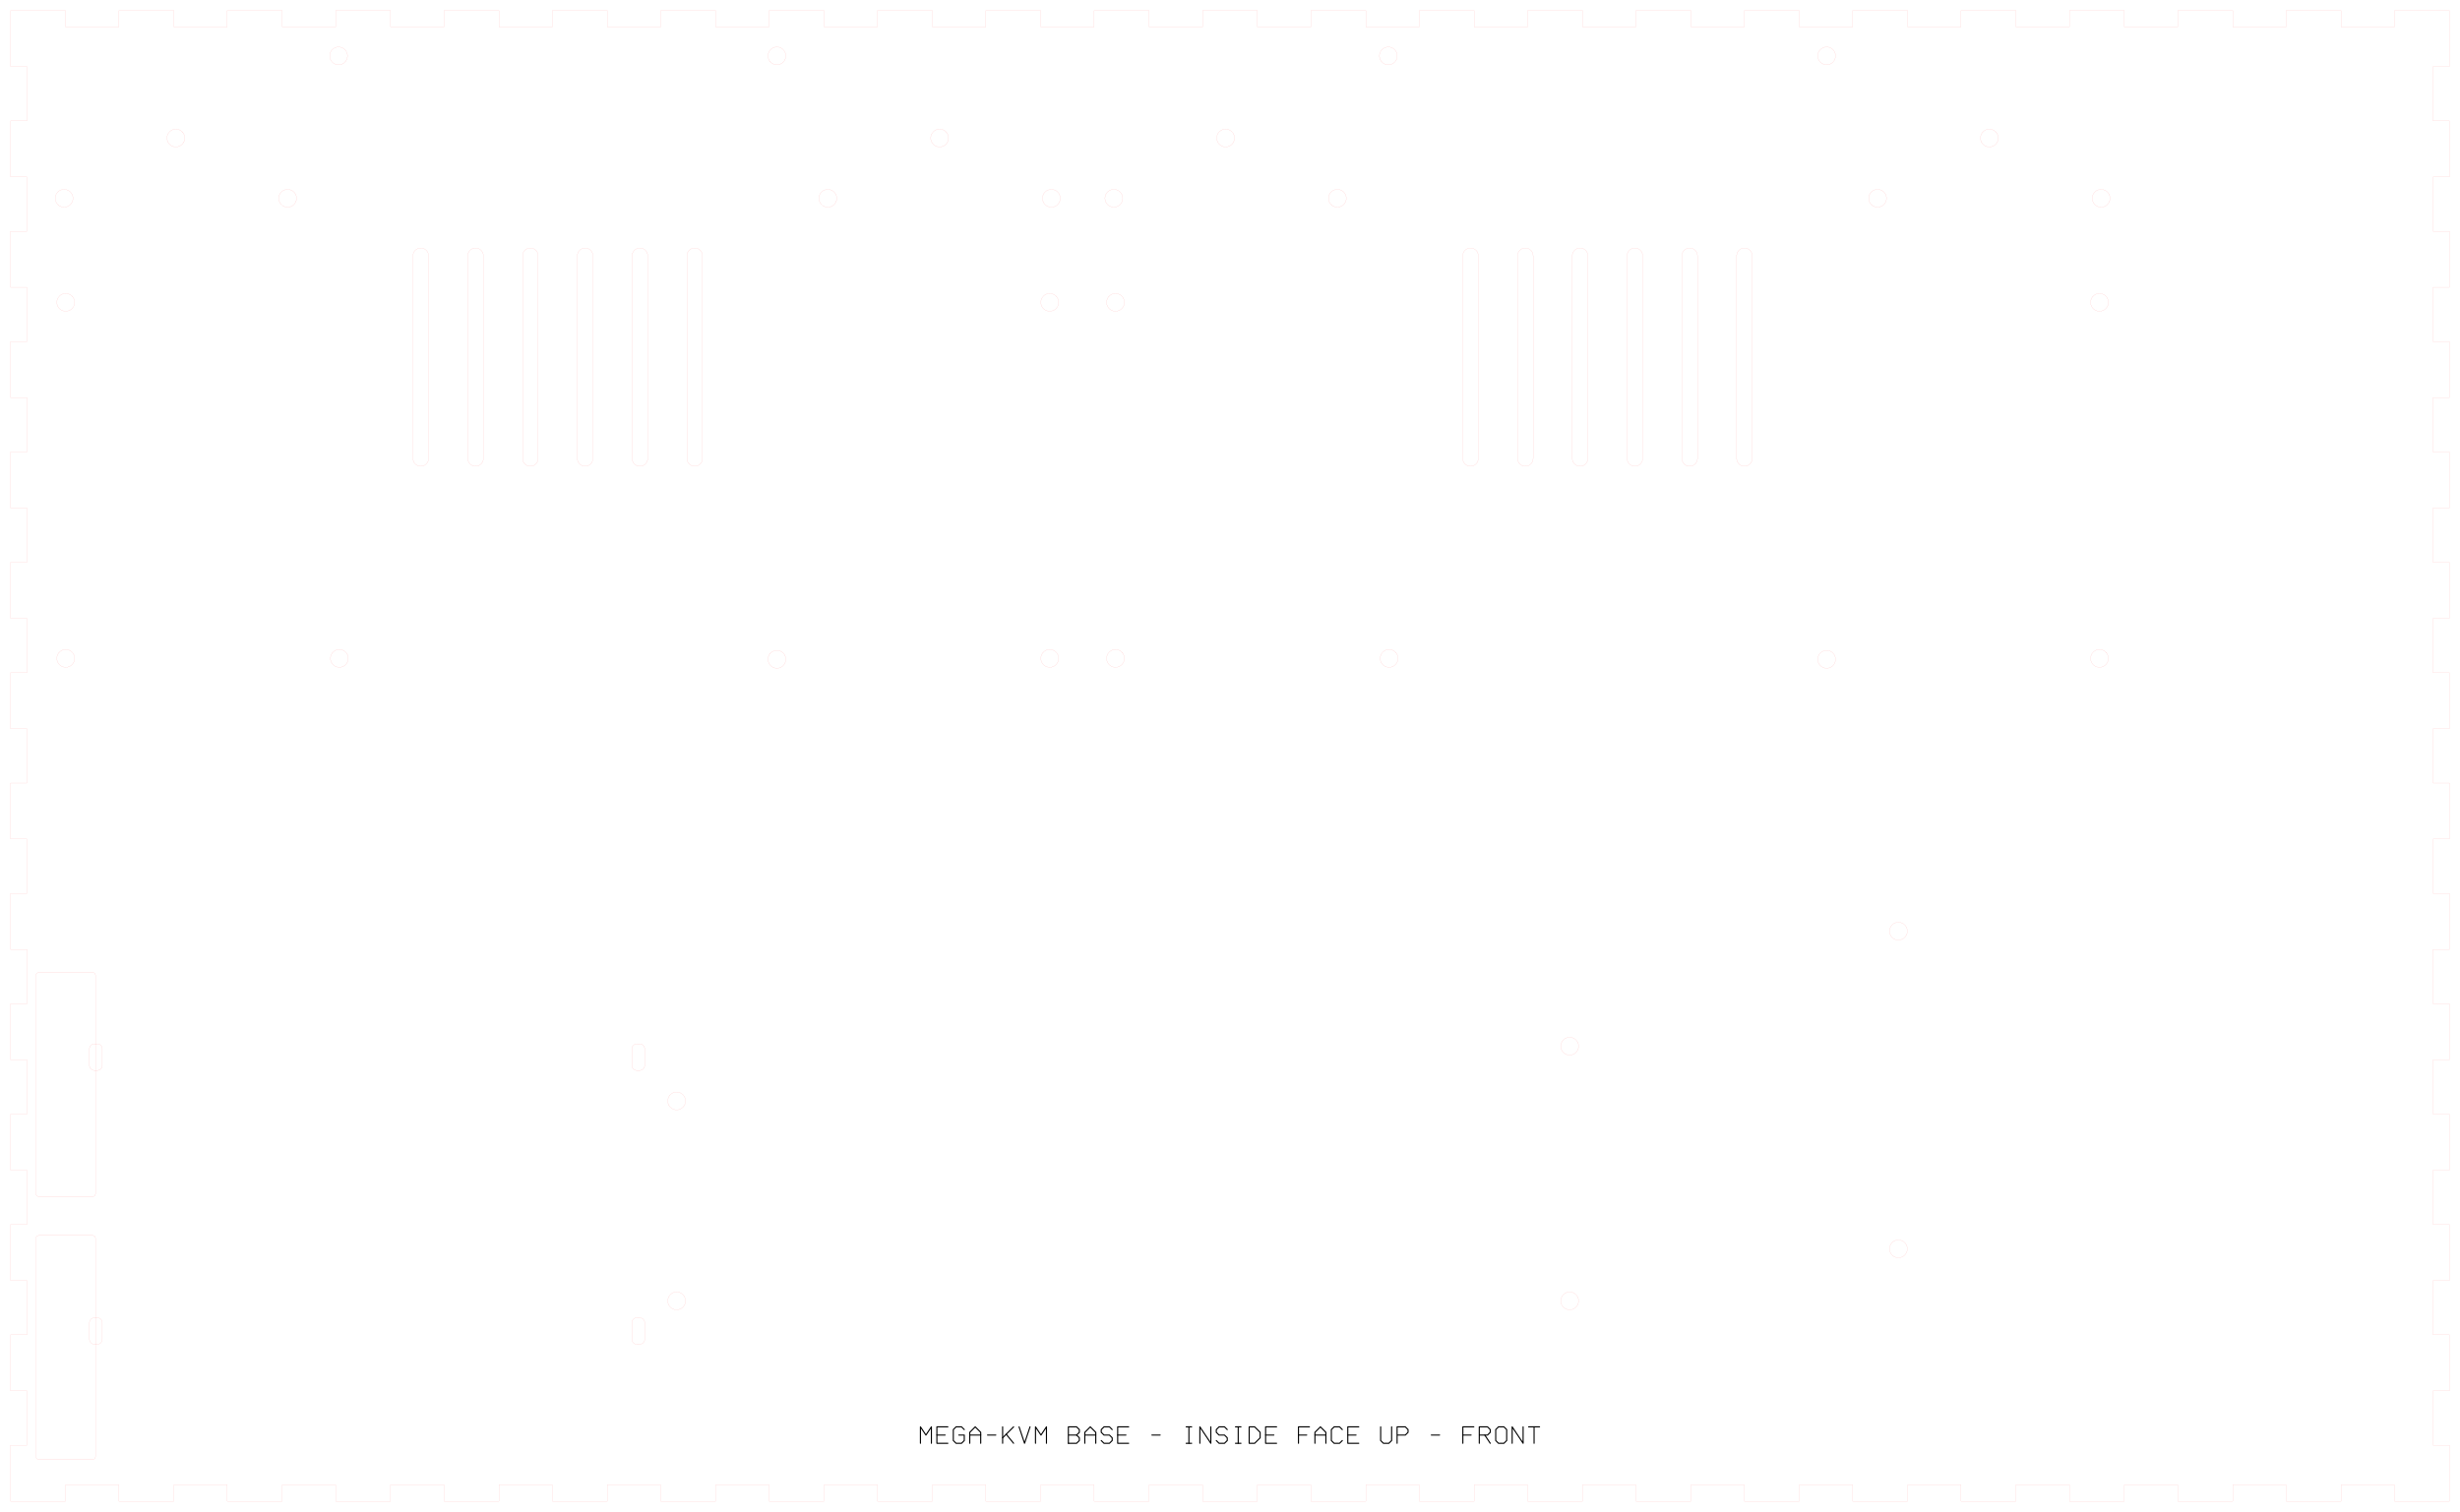
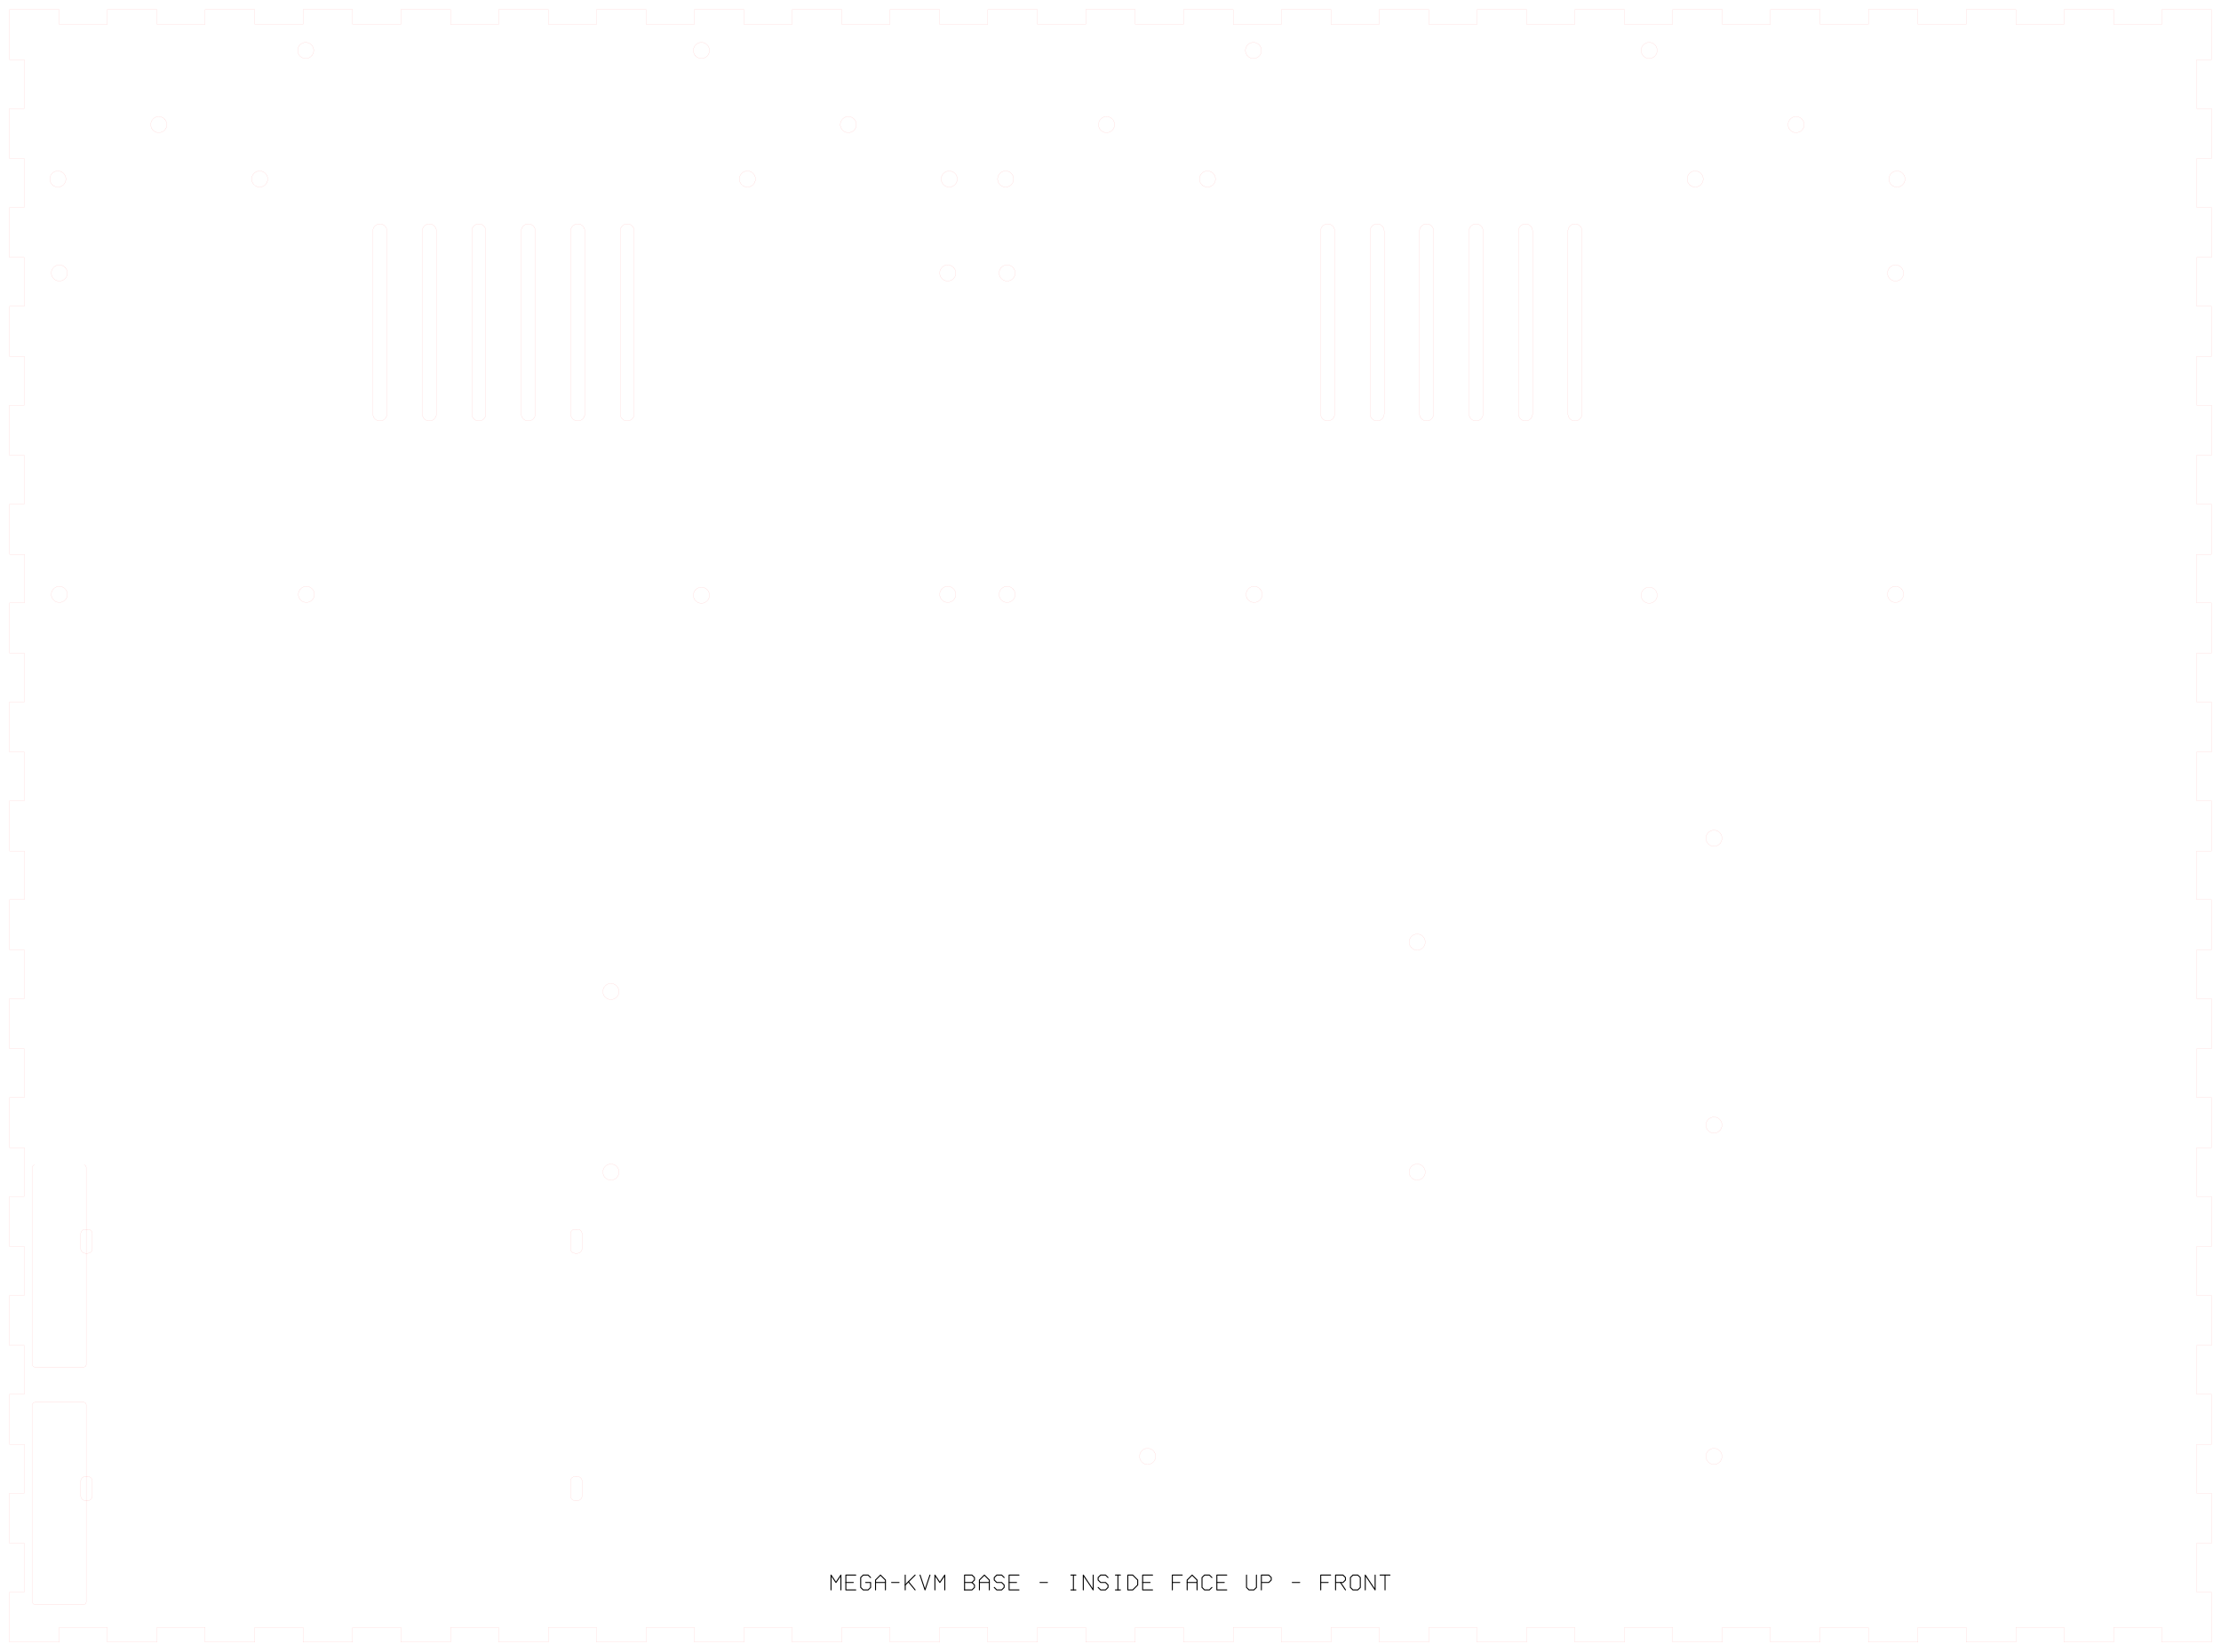
- <svg xmlns="http://www.w3.org/2000/svg" width="449.000mm" height="276.000mm" viewBox="0 0 449.000 276.000" version="1.1">
+ <svg xmlns="http://www.w3.org/2000/svg" width="449.000mm" height="334.000mm" viewBox="0 0 449.000 334.000" version="1.1">
  <g id="cut">
-     <path d="M 1.925,1.925 L 11.964,1.925 L 11.964,4.925 L 21.703,4.925 L 21.703,1.925 L 31.742,1.925 L 31.742,4.925 L 41.481,4.925 L 41.481,1.925 L 51.519,1.925 L 51.519,4.925 L 61.258,4.925 L 61.258,1.925 L 71.297,1.925 L 71.297,4.925 L 81.036,4.925 L 81.036,1.925 L 91.075,1.925 L 91.075,4.925 L 100.814,4.925 L 100.814,1.925 L 110.853,1.925 L 110.853,4.925 L 120.592,4.925 L 120.592,1.925 L 130.631,1.925 L 130.631,4.925 L 140.369,4.925 L 140.369,1.925 L 150.408,1.925 L 150.408,4.925 L 160.147,4.925 L 160.147,1.925 L 170.186,1.925 L 170.186,4.925 L 179.925,4.925 L 179.925,1.925 L 189.964,1.925 L 189.964,4.925 L 199.703,4.925 L 199.703,1.925 L 209.742,1.925 L 209.742,4.925 L 219.481,4.925 L 219.481,1.925 L 229.519,1.925 L 229.519,4.925 L 239.258,4.925 L 239.258,1.925 L 249.297,1.925 L 249.297,4.925 L 259.036,4.925 L 259.036,1.925 L 269.075,1.925 L 269.075,4.925 L 278.814,4.925 L 278.814,1.925 L 288.853,1.925 L 288.853,4.925 L 298.592,4.925 L 298.592,1.925 L 308.631,1.925 L 308.631,4.925 L 318.369,4.925 L 318.369,1.925 L 328.408,1.925 L 328.408,4.925 L 338.147,4.925 L 338.147,1.925 L 348.186,1.925 L 348.186,4.925 L 357.925,4.925 L 357.925,1.925 L 367.964,1.925 L 367.964,4.925 L 377.703,4.925 L 377.703,1.925 L 387.742,1.925 L 387.742,4.925 L 397.481,4.925 L 397.481,1.925 L 407.519,1.925 L 407.519,4.925 L 417.258,4.925 L 417.258,1.925 L 427.297,1.925 L 427.297,4.925 L 437.036,4.925 L 437.036,1.925 L 447.075,1.925 L 447.075,12.149 L 444.075,12.149 L 444.075,22.073 L 447.075,22.073 L 447.075,32.297 L 444.075,32.297 L 444.075,42.221 L 447.075,42.221 L 447.075,52.445 L 444.075,52.445 L 444.075,62.369 L 447.075,62.369 L 447.075,72.594 L 444.075,72.594 L 444.075,82.518 L 447.075,82.518 L 447.075,92.742 L 444.075,92.742 L 444.075,102.666 L 447.075,102.666 L 447.075,112.89 L 444.075,112.89 L 444.075,122.814 L 447.075,122.814 L 447.075,133.038 L 444.075,133.038 L 444.075,142.962 L 447.075,142.962 L 447.075,153.186 L 444.075,153.186 L 444.075,163.11 L 447.075,163.11 L 447.075,173.334 L 444.075,173.334 L 444.075,183.258 L 447.075,183.258 L 447.075,193.482 L 444.075,193.482 L 444.075,203.406 L 447.075,203.406 L 447.075,213.631 L 444.075,213.631 L 444.075,223.555 L 447.075,223.555 L 447.075,233.779 L 444.075,233.779 L 444.075,243.703 L 447.075,243.703 L 447.075,253.927 L 444.075,253.927 L 444.075,263.851 L 447.075,263.851 L 447.075,274.075 L 437.036,274.075 L 437.036,271.075 L 427.297,271.075 L 427.297,274.075 L 417.258,274.075 L 417.258,271.075 L 407.519,271.075 L 407.519,274.075 L 397.481,274.075 L 397.481,271.075 L 387.742,271.075 L 387.742,274.075 L 377.703,274.075 L 377.703,271.075 L 367.964,271.075 L 367.964,274.075 L 357.925,274.075 L 357.925,271.075 L 348.186,271.075 L 348.186,274.075 L 338.147,274.075 L 338.147,271.075 L 328.408,271.075 L 328.408,274.075 L 318.369,274.075 L 318.369,271.075 L 308.631,271.075 L 308.631,274.075 L 298.592,274.075 L 298.592,271.075 L 288.853,271.075 L 288.853,274.075 L 278.814,274.075 L 278.814,271.075 L 269.075,271.075 L 269.075,274.075 L 259.036,274.075 L 259.036,271.075 L 249.297,271.075 L 249.297,274.075 L 239.258,274.075 L 239.258,271.075 L 229.519,271.075 L 229.519,274.075 L 219.481,274.075 L 219.481,271.075 L 209.742,271.075 L 209.742,274.075 L 199.703,274.075 L 199.703,271.075 L 189.964,271.075 L 189.964,274.075 L 179.925,274.075 L 179.925,271.075 L 170.186,271.075 L 170.186,274.075 L 160.147,274.075 L 160.147,271.075 L 150.408,271.075 L 150.408,274.075 L 140.369,274.075 L 140.369,271.075 L 130.631,271.075 L 130.631,274.075 L 120.592,274.075 L 120.592,271.075 L 110.853,271.075 L 110.853,274.075 L 100.814,274.075 L 100.814,271.075 L 91.075,271.075 L 91.075,274.075 L 81.036,274.075 L 81.036,271.075 L 71.297,271.075 L 71.297,274.075 L 61.258,274.075 L 61.258,271.075 L 51.519,271.075 L 51.519,274.075 L 41.481,274.075 L 41.481,271.075 L 31.742,271.075 L 31.742,274.075 L 21.703,274.075 L 21.703,271.075 L 11.964,271.075 L 11.964,274.075 L 1.925,274.075 L 1.925,263.851 L 4.925,263.851 L 4.925,253.927 L 1.925,253.927 L 1.925,243.703 L 4.925,243.703 L 4.925,233.779 L 1.925,233.779 L 1.925,223.555 L 4.925,223.555 L 4.925,213.631 L 1.925,213.631 L 1.925,203.406 L 4.925,203.406 L 4.925,193.482 L 1.925,193.482 L 1.925,183.258 L 4.925,183.258 L 4.925,173.334 L 1.925,173.334 L 1.925,163.11 L 4.925,163.11 L 4.925,153.186 L 1.925,153.186 L 1.925,142.962 L 4.925,142.962 L 4.925,133.038 L 1.925,133.038 L 1.925,122.814 L 4.925,122.814 L 4.925,112.89 L 1.925,112.89 L 1.925,102.666 L 4.925,102.666 L 4.925,92.742 L 1.925,92.742 L 1.925,82.518 L 4.925,82.518 L 4.925,72.594 L 1.925,72.594 L 1.925,62.369 L 4.925,62.369 L 4.925,52.445 L 1.925,52.445 L 1.925,42.221 L 4.925,42.221 L 4.925,32.297 L 1.925,32.297 L 1.925,22.073 L 4.925,22.073 L 4.925,12.149 L 1.925,12.149 Z" style="fill:none;stroke:#ff0000;stroke-width:0.01" />
+     <path d="M 1.925,1.925 L 11.964,1.925 L 11.964,4.925 L 21.703,4.925 L 21.703,1.925 L 31.742,1.925 L 31.742,4.925 L 41.481,4.925 L 41.481,1.925 L 51.519,1.925 L 51.519,4.925 L 61.258,4.925 L 61.258,1.925 L 71.297,1.925 L 71.297,4.925 L 81.036,4.925 L 81.036,1.925 L 91.075,1.925 L 91.075,4.925 L 100.814,4.925 L 100.814,1.925 L 110.853,1.925 L 110.853,4.925 L 120.592,4.925 L 120.592,1.925 L 130.631,1.925 L 130.631,4.925 L 140.369,4.925 L 140.369,1.925 L 150.408,1.925 L 150.408,4.925 L 160.147,4.925 L 160.147,1.925 L 170.186,1.925 L 170.186,4.925 L 179.925,4.925 L 179.925,1.925 L 189.964,1.925 L 189.964,4.925 L 199.703,4.925 L 199.703,1.925 L 209.742,1.925 L 209.742,4.925 L 219.481,4.925 L 219.481,1.925 L 229.519,1.925 L 229.519,4.925 L 239.258,4.925 L 239.258,1.925 L 249.297,1.925 L 249.297,4.925 L 259.036,4.925 L 259.036,1.925 L 269.075,1.925 L 269.075,4.925 L 278.814,4.925 L 278.814,1.925 L 288.853,1.925 L 288.853,4.925 L 298.592,4.925 L 298.592,1.925 L 308.631,1.925 L 308.631,4.925 L 318.369,4.925 L 318.369,1.925 L 328.408,1.925 L 328.408,4.925 L 338.147,4.925 L 338.147,1.925 L 348.186,1.925 L 348.186,4.925 L 357.925,4.925 L 357.925,1.925 L 367.964,1.925 L 367.964,4.925 L 377.703,4.925 L 377.703,1.925 L 387.742,1.925 L 387.742,4.925 L 397.481,4.925 L 397.481,1.925 L 407.519,1.925 L 407.519,4.925 L 417.258,4.925 L 417.258,1.925 L 427.297,1.925 L 427.297,4.925 L 437.036,4.925 L 437.036,1.925 L 447.075,1.925 L 447.075,12.075 L 444.075,12.075 L 444.075,21.925 L 447.075,21.925 L 447.075,32.075 L 444.075,32.075 L 444.075,41.925 L 447.075,41.925 L 447.075,52.075 L 444.075,52.075 L 444.075,61.925 L 447.075,61.925 L 447.075,72.075 L 444.075,72.075 L 444.075,81.925 L 447.075,81.925 L 447.075,92.075 L 444.075,92.075 L 444.075,101.925 L 447.075,101.925 L 447.075,112.075 L 444.075,112.075 L 444.075,121.925 L 447.075,121.925 L 447.075,132.075 L 444.075,132.075 L 444.075,141.925 L 447.075,141.925 L 447.075,152.075 L 444.075,152.075 L 444.075,161.925 L 447.075,161.925 L 447.075,172.075 L 444.075,172.075 L 444.075,181.925 L 447.075,181.925 L 447.075,192.075 L 444.075,192.075 L 444.075,201.925 L 447.075,201.925 L 447.075,212.075 L 444.075,212.075 L 444.075,221.925 L 447.075,221.925 L 447.075,232.075 L 444.075,232.075 L 444.075,241.925 L 447.075,241.925 L 447.075,252.075 L 444.075,252.075 L 444.075,261.925 L 447.075,261.925 L 447.075,272.075 L 444.075,272.075 L 444.075,281.925 L 447.075,281.925 L 447.075,292.075 L 444.075,292.075 L 444.075,301.925 L 447.075,301.925 L 447.075,312.075 L 444.075,312.075 L 444.075,321.925 L 447.075,321.925 L 447.075,332.075 L 437.036,332.075 L 437.036,329.075 L 427.297,329.075 L 427.297,332.075 L 417.258,332.075 L 417.258,329.075 L 407.519,329.075 L 407.519,332.075 L 397.481,332.075 L 397.481,329.075 L 387.742,329.075 L 387.742,332.075 L 377.703,332.075 L 377.703,329.075 L 367.964,329.075 L 367.964,332.075 L 357.925,332.075 L 357.925,329.075 L 348.186,329.075 L 348.186,332.075 L 338.147,332.075 L 338.147,329.075 L 328.408,329.075 L 328.408,332.075 L 318.369,332.075 L 318.369,329.075 L 308.631,329.075 L 308.631,332.075 L 298.592,332.075 L 298.592,329.075 L 288.853,329.075 L 288.853,332.075 L 278.814,332.075 L 278.814,329.075 L 269.075,329.075 L 269.075,332.075 L 259.036,332.075 L 259.036,329.075 L 249.297,329.075 L 249.297,332.075 L 239.258,332.075 L 239.258,329.075 L 229.519,329.075 L 229.519,332.075 L 219.481,332.075 L 219.481,329.075 L 209.742,329.075 L 209.742,332.075 L 199.703,332.075 L 199.703,329.075 L 189.964,329.075 L 189.964,332.075 L 179.925,332.075 L 179.925,329.075 L 170.186,329.075 L 170.186,332.075 L 160.147,332.075 L 160.147,329.075 L 150.408,329.075 L 150.408,332.075 L 140.369,332.075 L 140.369,329.075 L 130.631,329.075 L 130.631,332.075 L 120.592,332.075 L 120.592,329.075 L 110.853,329.075 L 110.853,332.075 L 100.814,332.075 L 100.814,329.075 L 91.075,329.075 L 91.075,332.075 L 81.036,332.075 L 81.036,329.075 L 71.297,329.075 L 71.297,332.075 L 61.258,332.075 L 61.258,329.075 L 51.519,329.075 L 51.519,332.075 L 41.481,332.075 L 41.481,329.075 L 31.742,329.075 L 31.742,332.075 L 21.703,332.075 L 21.703,329.075 L 11.964,329.075 L 11.964,332.075 L 1.925,332.075 L 1.925,321.925 L 4.925,321.925 L 4.925,312.075 L 1.925,312.075 L 1.925,301.925 L 4.925,301.925 L 4.925,292.075 L 1.925,292.075 L 1.925,281.925 L 4.925,281.925 L 4.925,272.075 L 1.925,272.075 L 1.925,261.925 L 4.925,261.925 L 4.925,252.075 L 1.925,252.075 L 1.925,241.925 L 4.925,241.925 L 4.925,232.075 L 1.925,232.075 L 1.925,221.925 L 4.925,221.925 L 4.925,212.075 L 1.925,212.075 L 1.925,201.925 L 4.925,201.925 L 4.925,192.075 L 1.925,192.075 L 1.925,181.925 L 4.925,181.925 L 4.925,172.075 L 1.925,172.075 L 1.925,161.925 L 4.925,161.925 L 4.925,152.075 L 1.925,152.075 L 1.925,141.925 L 4.925,141.925 L 4.925,132.075 L 1.925,132.075 L 1.925,121.925 L 4.925,121.925 L 4.925,112.075 L 1.925,112.075 L 1.925,101.925 L 4.925,101.925 L 4.925,92.075 L 1.925,92.075 L 1.925,81.925 L 4.925,81.925 L 4.925,72.075 L 1.925,72.075 L 1.925,61.925 L 4.925,61.925 L 4.925,52.075 L 1.925,52.075 L 1.925,41.925 L 4.925,41.925 L 4.925,32.075 L 1.925,32.075 L 1.925,21.925 L 4.925,21.925 L 4.925,12.075 L 1.925,12.075 Z" style="fill:none;stroke:#ff0000;stroke-width:0.01" />
    <circle cx="253.54" cy="120.2" r="1.625" style="fill:none;stroke:#ff0000;stroke-width:0.01" />
    <circle cx="253.4" cy="10.2" r="1.625" style="fill:none;stroke:#ff0000;stroke-width:0.01" />
    <circle cx="333.4" cy="120.37" r="1.625" style="fill:none;stroke:#ff0000;stroke-width:0.01" />
    <circle cx="333.4" cy="10.2" r="1.625" style="fill:none;stroke:#ff0000;stroke-width:0.01" />
    <circle cx="244.1" cy="36.2" r="1.625" style="fill:none;stroke:#ff0000;stroke-width:0.01" />
    <circle cx="203.3" cy="36.2" r="1.625" style="fill:none;stroke:#ff0000;stroke-width:0.01" />
    <circle cx="223.7" cy="25.2" r="1.625" style="fill:none;stroke:#ff0000;stroke-width:0.01" />
    <circle cx="383.5" cy="36.2" r="1.625" style="fill:none;stroke:#ff0000;stroke-width:0.01" />
    <circle cx="342.7" cy="36.2" r="1.625" style="fill:none;stroke:#ff0000;stroke-width:0.01" />
    <circle cx="363.1" cy="25.2" r="1.625" style="fill:none;stroke:#ff0000;stroke-width:0.01" />
    <circle cx="383.2" cy="120.2" r="1.625" style="fill:none;stroke:#ff0000;stroke-width:0.01" />
    <circle cx="203.6" cy="120.2" r="1.625" style="fill:none;stroke:#ff0000;stroke-width:0.01" />
    <circle cx="383.2" cy="55.2" r="1.625" style="fill:none;stroke:#ff0000;stroke-width:0.01" />
    <circle cx="203.6" cy="55.2" r="1.625" style="fill:none;stroke:#ff0000;stroke-width:0.01" />
    <circle cx="61.94" cy="120.2" r="1.625" style="fill:none;stroke:#ff0000;stroke-width:0.01" />
    <circle cx="61.8" cy="10.2" r="1.625" style="fill:none;stroke:#ff0000;stroke-width:0.01" />
    <circle cx="141.8" cy="120.37" r="1.625" style="fill:none;stroke:#ff0000;stroke-width:0.01" />
    <circle cx="141.8" cy="10.2" r="1.625" style="fill:none;stroke:#ff0000;stroke-width:0.01" />
    <circle cx="52.5" cy="36.2" r="1.625" style="fill:none;stroke:#ff0000;stroke-width:0.01" />
    <circle cx="11.7" cy="36.2" r="1.625" style="fill:none;stroke:#ff0000;stroke-width:0.01" />
    <circle cx="32.1" cy="25.2" r="1.625" style="fill:none;stroke:#ff0000;stroke-width:0.01" />
    <circle cx="191.9" cy="36.2" r="1.625" style="fill:none;stroke:#ff0000;stroke-width:0.01" />
    <circle cx="151.1" cy="36.2" r="1.625" style="fill:none;stroke:#ff0000;stroke-width:0.01" />
    <circle cx="171.5" cy="25.2" r="1.625" style="fill:none;stroke:#ff0000;stroke-width:0.01" />
    <circle cx="191.6" cy="120.2" r="1.625" style="fill:none;stroke:#ff0000;stroke-width:0.01" />
    <circle cx="12" cy="120.2" r="1.625" style="fill:none;stroke:#ff0000;stroke-width:0.01" />
    <circle cx="191.6" cy="55.2" r="1.625" style="fill:none;stroke:#ff0000;stroke-width:0.01" />
    <circle cx="12" cy="55.2" r="1.625" style="fill:none;stroke:#ff0000;stroke-width:0.01" />
-     <circle cx="123.5" cy="237.5" r="1.625" style="fill:none;stroke:#ff0000;stroke-width:0.01" />
-     <circle cx="286.5" cy="237.5" r="1.625" style="fill:none;stroke:#ff0000;stroke-width:0.01" />
-     <circle cx="346.5" cy="228" r="1.625" style="fill:none;stroke:#ff0000;stroke-width:0.01" />
-     <circle cx="123.5" cy="201" r="1.625" style="fill:none;stroke:#ff0000;stroke-width:0.01" />
-     <circle cx="286.5" cy="191" r="1.625" style="fill:none;stroke:#ff0000;stroke-width:0.01" />
-     <circle cx="346.5" cy="170" r="1.625" style="fill:none;stroke:#ff0000;stroke-width:0.01" />
-     <path d="M 17.25,240.575 L 17.75,240.575 A 0.925,0.925 0 0 1 18.675,241.5 L 18.675,244.5 A 0.925,0.925 0 0 1 17.75,245.425 L 17.25,245.425 A 0.925,0.925 0 0 1 16.325,244.5 L 16.325,241.5 A 0.925,0.925 0 0 1 17.25,240.575 Z" style="fill:none;stroke:#ff0000;stroke-width:0.01" />
-     <path d="M 116.25,240.575 L 116.75,240.575 A 0.925,0.925 0 0 1 117.675,241.5 L 117.675,244.5 A 0.925,0.925 0 0 1 116.75,245.425 L 116.25,245.425 A 0.925,0.925 0 0 1 115.325,244.5 L 115.325,241.5 A 0.925,0.925 0 0 1 116.25,240.575 Z" style="fill:none;stroke:#ff0000;stroke-width:0.01" />
-     <path d="M 17.25,190.575 L 17.75,190.575 A 0.925,0.925 0 0 1 18.675,191.5 L 18.675,194.5 A 0.925,0.925 0 0 1 17.75,195.425 L 17.25,195.425 A 0.925,0.925 0 0 1 16.325,194.5 L 16.325,191.5 A 0.925,0.925 0 0 1 17.25,190.575 Z" style="fill:none;stroke:#ff0000;stroke-width:0.01" />
-     <path d="M 116.25,190.575 L 116.75,190.575 A 0.925,0.925 0 0 1 117.675,191.5 L 117.675,194.5 A 0.925,0.925 0 0 1 116.75,195.425 L 116.25,195.425 A 0.925,0.925 0 0 1 115.325,194.5 L 115.325,191.5 A 0.925,0.925 0 0 1 116.25,190.575 Z" style="fill:none;stroke:#ff0000;stroke-width:0.01" />
-     <path d="M 7,225.575 L 17,225.575 A 0.425,0.425 0 0 1 17.425,226 L 17.425,266 A 0.425,0.425 0 0 1 17,266.425 L 7,266.425 A 0.425,0.425 0 0 1 6.575,266 L 6.575,226 A 0.425,0.425 0 0 1 7,225.575 Z" style="fill:none;stroke:#ff0000;stroke-width:0.01" />
-     <path d="M 7,177.575 L 17,177.575 A 0.425,0.425 0 0 1 17.425,178 L 17.425,218 A 0.425,0.425 0 0 1 17,218.425 L 7,218.425 A 0.425,0.425 0 0 1 6.575,218 L 6.575,178 A 0.425,0.425 0 0 1 7,177.575 Z" style="fill:none;stroke:#ff0000;stroke-width:0.01" />
+     <circle cx="286.5" cy="237" r="1.625" style="fill:none;stroke:#ff0000;stroke-width:0.01" />
+     <circle cx="123.5" cy="237" r="1.625" style="fill:none;stroke:#ff0000;stroke-width:0.01" />
+     <circle cx="286.5" cy="190.5" r="1.625" style="fill:none;stroke:#ff0000;stroke-width:0.01" />
+     <circle cx="346.5" cy="294.5" r="1.625" style="fill:none;stroke:#ff0000;stroke-width:0.01" />
+     <circle cx="232" cy="294.5" r="1.625" style="fill:none;stroke:#ff0000;stroke-width:0.01" />
+     <circle cx="346.5" cy="169.5" r="1.625" style="fill:none;stroke:#ff0000;stroke-width:0.01" />
+     <circle cx="123.5" cy="200.5" r="1.625" style="fill:none;stroke:#ff0000;stroke-width:0.01" />
+     <circle cx="346.5" cy="227.5" r="1.625" style="fill:none;stroke:#ff0000;stroke-width:0.01" />
+     <path d="M 17.25,298.575 L 17.75,298.575 A 0.925,0.925 0 0 1 18.675,299.5 L 18.675,302.5 A 0.925,0.925 0 0 1 17.75,303.425 L 17.25,303.425 A 0.925,0.925 0 0 1 16.325,302.5 L 16.325,299.5 A 0.925,0.925 0 0 1 17.25,298.575 Z" style="fill:none;stroke:#ff0000;stroke-width:0.01" />
+     <path d="M 116.25,298.575 L 116.75,298.575 A 0.925,0.925 0 0 1 117.675,299.5 L 117.675,302.5 A 0.925,0.925 0 0 1 116.75,303.425 L 116.25,303.425 A 0.925,0.925 0 0 1 115.325,302.5 L 115.325,299.5 A 0.925,0.925 0 0 1 116.25,298.575 Z" style="fill:none;stroke:#ff0000;stroke-width:0.01" />
+     <path d="M 17.25,248.575 L 17.75,248.575 A 0.925,0.925 0 0 1 18.675,249.5 L 18.675,252.5 A 0.925,0.925 0 0 1 17.75,253.425 L 17.25,253.425 A 0.925,0.925 0 0 1 16.325,252.5 L 16.325,249.5 A 0.925,0.925 0 0 1 17.25,248.575 Z" style="fill:none;stroke:#ff0000;stroke-width:0.01" />
+     <path d="M 116.25,248.575 L 116.75,248.575 A 0.925,0.925 0 0 1 117.675,249.5 L 117.675,252.5 A 0.925,0.925 0 0 1 116.75,253.425 L 116.25,253.425 A 0.925,0.925 0 0 1 115.325,252.5 L 115.325,249.5 A 0.925,0.925 0 0 1 116.25,248.575 Z" style="fill:none;stroke:#ff0000;stroke-width:0.01" />
+     <path d="M 7,283.575 L 17,283.575 A 0.425,0.425 0 0 1 17.425,284 L 17.425,324 A 0.425,0.425 0 0 1 17,324.425 L 7,324.425 A 0.425,0.425 0 0 1 6.575,324 L 6.575,284 A 0.425,0.425 0 0 1 7,283.575 Z" style="fill:none;stroke:#ff0000;stroke-width:0.01" />
+     <path d="M 7,235.575 L 17,235.575 A 0.425,0.425 0 0 1 17.425,236 L 17.425,276 A 0.425,0.425 0 0 1 17,276.425 L 7,276.425 A 0.425,0.425 0 0 1 6.575,276 L 6.575,236 A 0.425,0.425 0 0 1 7,235.575 Z" style="fill:none;stroke:#ff0000;stroke-width:0.01" />
    <path d="M 268.4,45.275 L 268.4,45.275 A 1.425,1.425 0 0 1 269.825,46.7 L 269.825,83.7 A 1.425,1.425 0 0 1 268.4,85.125 L 268.4,85.125 A 1.425,1.425 0 0 1 266.975,83.7 L 266.975,46.7 A 1.425,1.425 0 0 1 268.4,45.275 Z" style="fill:none;stroke:#ff0000;stroke-width:0.01" />
    <path d="M 278.4,45.275 L 278.4,45.275 A 1.425,1.425 0 0 1 279.825,46.7 L 279.825,83.7 A 1.425,1.425 0 0 1 278.4,85.125 L 278.4,85.125 A 1.425,1.425 0 0 1 276.975,83.7 L 276.975,46.7 A 1.425,1.425 0 0 1 278.4,45.275 Z" style="fill:none;stroke:#ff0000;stroke-width:0.01" />
    <path d="M 288.4,45.275 L 288.4,45.275 A 1.425,1.425 0 0 1 289.825,46.7 L 289.825,83.7 A 1.425,1.425 0 0 1 288.4,85.125 L 288.4,85.125 A 1.425,1.425 0 0 1 286.975,83.7 L 286.975,46.7 A 1.425,1.425 0 0 1 288.4,45.275 Z" style="fill:none;stroke:#ff0000;stroke-width:0.01" />
    <path d="M 298.4,45.275 L 298.4,45.275 A 1.425,1.425 0 0 1 299.825,46.7 L 299.825,83.7 A 1.425,1.425 0 0 1 298.4,85.125 L 298.4,85.125 A 1.425,1.425 0 0 1 296.975,83.7 L 296.975,46.7 A 1.425,1.425 0 0 1 298.4,45.275 Z" style="fill:none;stroke:#ff0000;stroke-width:0.01" />
    <path d="M 308.4,45.275 L 308.4,45.275 A 1.425,1.425 0 0 1 309.825,46.7 L 309.825,83.7 A 1.425,1.425 0 0 1 308.4,85.125 L 308.4,85.125 A 1.425,1.425 0 0 1 306.975,83.7 L 306.975,46.7 A 1.425,1.425 0 0 1 308.4,45.275 Z" style="fill:none;stroke:#ff0000;stroke-width:0.01" />
    <path d="M 318.4,45.275 L 318.4,45.275 A 1.425,1.425 0 0 1 319.825,46.7 L 319.825,83.7 A 1.425,1.425 0 0 1 318.4,85.125 L 318.4,85.125 A 1.425,1.425 0 0 1 316.975,83.7 L 316.975,46.7 A 1.425,1.425 0 0 1 318.4,45.275 Z" style="fill:none;stroke:#ff0000;stroke-width:0.01" />
    <path d="M 76.8,45.275 L 76.8,45.275 A 1.425,1.425 0 0 1 78.225,46.7 L 78.225,83.7 A 1.425,1.425 0 0 1 76.8,85.125 L 76.8,85.125 A 1.425,1.425 0 0 1 75.375,83.7 L 75.375,46.7 A 1.425,1.425 0 0 1 76.8,45.275 Z" style="fill:none;stroke:#ff0000;stroke-width:0.01" />
    <path d="M 86.8,45.275 L 86.8,45.275 A 1.425,1.425 0 0 1 88.225,46.7 L 88.225,83.7 A 1.425,1.425 0 0 1 86.8,85.125 L 86.8,85.125 A 1.425,1.425 0 0 1 85.375,83.7 L 85.375,46.7 A 1.425,1.425 0 0 1 86.8,45.275 Z" style="fill:none;stroke:#ff0000;stroke-width:0.01" />
    <path d="M 96.8,45.275 L 96.8,45.275 A 1.425,1.425 0 0 1 98.225,46.7 L 98.225,83.7 A 1.425,1.425 0 0 1 96.8,85.125 L 96.8,85.125 A 1.425,1.425 0 0 1 95.375,83.7 L 95.375,46.7 A 1.425,1.425 0 0 1 96.8,45.275 Z" style="fill:none;stroke:#ff0000;stroke-width:0.01" />
    <path d="M 106.8,45.275 L 106.8,45.275 A 1.425,1.425 0 0 1 108.225,46.7 L 108.225,83.7 A 1.425,1.425 0 0 1 106.8,85.125 L 106.8,85.125 A 1.425,1.425 0 0 1 105.375,83.7 L 105.375,46.7 A 1.425,1.425 0 0 1 106.8,45.275 Z" style="fill:none;stroke:#ff0000;stroke-width:0.01" />
    <path d="M 116.8,45.275 L 116.8,45.275 A 1.425,1.425 0 0 1 118.225,46.7 L 118.225,83.7 A 1.425,1.425 0 0 1 116.8,85.125 L 116.8,85.125 A 1.425,1.425 0 0 1 115.375,83.7 L 115.375,46.7 A 1.425,1.425 0 0 1 116.8,45.275 Z" style="fill:none;stroke:#ff0000;stroke-width:0.01" />
    <path d="M 126.8,45.275 L 126.8,45.275 A 1.425,1.425 0 0 1 128.225,46.7 L 128.225,83.7 A 1.425,1.425 0 0 1 126.8,85.125 L 126.8,85.125 A 1.425,1.425 0 0 1 125.375,83.7 L 125.375,46.7 A 1.425,1.425 0 0 1 126.8,45.275 Z" style="fill:none;stroke:#ff0000;stroke-width:0.01" />
  </g>
  <g id="engrave">
-     <path d="M 168,263.5 L 168,260.5 L 169,262 L 170,260.5 L 170,263.5" style="fill:none;stroke:#000000;stroke-width:0.2;stroke-linecap:round;stroke-linejoin:round" />
-     <path d="M 173,260.5 L 171,260.5 L 171,263.5 L 173,263.5" style="fill:none;stroke:#000000;stroke-width:0.2;stroke-linecap:round;stroke-linejoin:round" />
-     <path d="M 171,262 L 172.5,262" style="fill:none;stroke:#000000;stroke-width:0.2;stroke-linecap:round;stroke-linejoin:round" />
-     <path d="M 176,261 L 175.5,260.5 L 174.5,260.5 L 174,261 L 174,263 L 174.5,263.5 L 175.5,263.5 L 176,263 L 176,262 L 175,262" style="fill:none;stroke:#000000;stroke-width:0.2;stroke-linecap:round;stroke-linejoin:round" />
-     <path d="M 177,263.5 L 177,261.5 L 178,260.5 L 179,261.5 L 179,263.5" style="fill:none;stroke:#000000;stroke-width:0.2;stroke-linecap:round;stroke-linejoin:round" />
-     <path d="M 177,262 L 179,262" style="fill:none;stroke:#000000;stroke-width:0.2;stroke-linecap:round;stroke-linejoin:round" />
-     <path d="M 180.25,262 L 181.75,262" style="fill:none;stroke:#000000;stroke-width:0.2;stroke-linecap:round;stroke-linejoin:round" />
-     <path d="M 183,263.5 L 183,260.5" style="fill:none;stroke:#000000;stroke-width:0.2;stroke-linecap:round;stroke-linejoin:round" />
-     <path d="M 185,260.5 L 183,262.5" style="fill:none;stroke:#000000;stroke-width:0.2;stroke-linecap:round;stroke-linejoin:round" />
-     <path d="M 183.65,261.85 L 185,263.5" style="fill:none;stroke:#000000;stroke-width:0.2;stroke-linecap:round;stroke-linejoin:round" />
-     <path d="M 186,260.5 L 187,263.5 L 188,260.5" style="fill:none;stroke:#000000;stroke-width:0.2;stroke-linecap:round;stroke-linejoin:round" />
-     <path d="M 189,263.5 L 189,260.5 L 190,262 L 191,260.5 L 191,263.5" style="fill:none;stroke:#000000;stroke-width:0.2;stroke-linecap:round;stroke-linejoin:round" />
-     <path d="M 195,263.5 L 195,260.5 L 196.5,260.5 L 197,261 L 197,261.5 L 196.5,262 L 195,262" style="fill:none;stroke:#000000;stroke-width:0.2;stroke-linecap:round;stroke-linejoin:round" />
-     <path d="M 196.5,262 L 197,262.5 L 197,263 L 196.5,263.5 L 195,263.5" style="fill:none;stroke:#000000;stroke-width:0.2;stroke-linecap:round;stroke-linejoin:round" />
-     <path d="M 198,263.5 L 198,261.5 L 199,260.5 L 200,261.5 L 200,263.5" style="fill:none;stroke:#000000;stroke-width:0.2;stroke-linecap:round;stroke-linejoin:round" />
-     <path d="M 198,262 L 200,262" style="fill:none;stroke:#000000;stroke-width:0.2;stroke-linecap:round;stroke-linejoin:round" />
-     <path d="M 203,261 L 202.5,260.5 L 201.5,260.5 L 201,261 L 201,261.5 L 201.5,262 L 202.5,262 L 203,262.5 L 203,263 L 202.5,263.5 L 201.5,263.5 L 201,263" style="fill:none;stroke:#000000;stroke-width:0.2;stroke-linecap:round;stroke-linejoin:round" />
-     <path d="M 206,260.5 L 204,260.5 L 204,263.5 L 206,263.5" style="fill:none;stroke:#000000;stroke-width:0.2;stroke-linecap:round;stroke-linejoin:round" />
-     <path d="M 204,262 L 205.5,262" style="fill:none;stroke:#000000;stroke-width:0.2;stroke-linecap:round;stroke-linejoin:round" />
-     <path d="M 210.25,262 L 211.75,262" style="fill:none;stroke:#000000;stroke-width:0.2;stroke-linecap:round;stroke-linejoin:round" />
-     <path d="M 216.5,260.5 L 217.5,260.5" style="fill:none;stroke:#000000;stroke-width:0.2;stroke-linecap:round;stroke-linejoin:round" />
-     <path d="M 217,260.5 L 217,263.5" style="fill:none;stroke:#000000;stroke-width:0.2;stroke-linecap:round;stroke-linejoin:round" />
-     <path d="M 216.5,263.5 L 217.5,263.5" style="fill:none;stroke:#000000;stroke-width:0.2;stroke-linecap:round;stroke-linejoin:round" />
-     <path d="M 219,263.5 L 219,260.5 L 221,263.5 L 221,260.5" style="fill:none;stroke:#000000;stroke-width:0.2;stroke-linecap:round;stroke-linejoin:round" />
-     <path d="M 224,261 L 223.5,260.5 L 222.5,260.5 L 222,261 L 222,261.5 L 222.5,262 L 223.5,262 L 224,262.5 L 224,263 L 223.5,263.5 L 222.5,263.5 L 222,263" style="fill:none;stroke:#000000;stroke-width:0.2;stroke-linecap:round;stroke-linejoin:round" />
-     <path d="M 225.5,260.5 L 226.5,260.5" style="fill:none;stroke:#000000;stroke-width:0.2;stroke-linecap:round;stroke-linejoin:round" />
-     <path d="M 226,260.5 L 226,263.5" style="fill:none;stroke:#000000;stroke-width:0.2;stroke-linecap:round;stroke-linejoin:round" />
-     <path d="M 225.5,263.5 L 226.5,263.5" style="fill:none;stroke:#000000;stroke-width:0.2;stroke-linecap:round;stroke-linejoin:round" />
-     <path d="M 228,263.5 L 228,260.5 L 229,260.5 L 230,261.5 L 230,262.5 L 229,263.5 L 228,263.5" style="fill:none;stroke:#000000;stroke-width:0.2;stroke-linecap:round;stroke-linejoin:round" />
-     <path d="M 233,260.5 L 231,260.5 L 231,263.5 L 233,263.5" style="fill:none;stroke:#000000;stroke-width:0.2;stroke-linecap:round;stroke-linejoin:round" />
-     <path d="M 231,262 L 232.5,262" style="fill:none;stroke:#000000;stroke-width:0.2;stroke-linecap:round;stroke-linejoin:round" />
-     <path d="M 239,260.5 L 237,260.5 L 237,263.5" style="fill:none;stroke:#000000;stroke-width:0.2;stroke-linecap:round;stroke-linejoin:round" />
-     <path d="M 237,262 L 238.5,262" style="fill:none;stroke:#000000;stroke-width:0.2;stroke-linecap:round;stroke-linejoin:round" />
-     <path d="M 240,263.5 L 240,261.5 L 241,260.5 L 242,261.5 L 242,263.5" style="fill:none;stroke:#000000;stroke-width:0.2;stroke-linecap:round;stroke-linejoin:round" />
-     <path d="M 240,262 L 242,262" style="fill:none;stroke:#000000;stroke-width:0.2;stroke-linecap:round;stroke-linejoin:round" />
-     <path d="M 245,261 L 244.5,260.5 L 243.5,260.5 L 243,261 L 243,263 L 243.5,263.5 L 244.5,263.5 L 245,263" style="fill:none;stroke:#000000;stroke-width:0.2;stroke-linecap:round;stroke-linejoin:round" />
-     <path d="M 248,260.5 L 246,260.5 L 246,263.5 L 248,263.5" style="fill:none;stroke:#000000;stroke-width:0.2;stroke-linecap:round;stroke-linejoin:round" />
-     <path d="M 246,262 L 247.5,262" style="fill:none;stroke:#000000;stroke-width:0.2;stroke-linecap:round;stroke-linejoin:round" />
-     <path d="M 252,260.5 L 252,263 L 252.5,263.5 L 253.5,263.5 L 254,263 L 254,260.5" style="fill:none;stroke:#000000;stroke-width:0.2;stroke-linecap:round;stroke-linejoin:round" />
-     <path d="M 255,263.5 L 255,260.5 L 256.5,260.5 L 257,261 L 257,261.5 L 256.5,262 L 255,262" style="fill:none;stroke:#000000;stroke-width:0.2;stroke-linecap:round;stroke-linejoin:round" />
-     <path d="M 261.25,262 L 262.75,262" style="fill:none;stroke:#000000;stroke-width:0.2;stroke-linecap:round;stroke-linejoin:round" />
-     <path d="M 269,260.5 L 267,260.5 L 267,263.5" style="fill:none;stroke:#000000;stroke-width:0.2;stroke-linecap:round;stroke-linejoin:round" />
-     <path d="M 267,262 L 268.5,262" style="fill:none;stroke:#000000;stroke-width:0.2;stroke-linecap:round;stroke-linejoin:round" />
-     <path d="M 270,263.5 L 270,260.5 L 271.5,260.5 L 272,261 L 272,261.5 L 271.5,262 L 270,262" style="fill:none;stroke:#000000;stroke-width:0.2;stroke-linecap:round;stroke-linejoin:round" />
-     <path d="M 271,262 L 272,263.5" style="fill:none;stroke:#000000;stroke-width:0.2;stroke-linecap:round;stroke-linejoin:round" />
-     <path d="M 273.5,263.5 L 273,263 L 273,261 L 273.5,260.5 L 274.5,260.5 L 275,261 L 275,263 L 274.5,263.5 L 273.5,263.5" style="fill:none;stroke:#000000;stroke-width:0.2;stroke-linecap:round;stroke-linejoin:round" />
-     <path d="M 276,263.5 L 276,260.5 L 278,263.5 L 278,260.5" style="fill:none;stroke:#000000;stroke-width:0.2;stroke-linecap:round;stroke-linejoin:round" />
-     <path d="M 279,260.5 L 281,260.5" style="fill:none;stroke:#000000;stroke-width:0.2;stroke-linecap:round;stroke-linejoin:round" />
-     <path d="M 280,260.5 L 280,263.5" style="fill:none;stroke:#000000;stroke-width:0.2;stroke-linecap:round;stroke-linejoin:round" />
+     <path d="M 168,321.5 L 168,318.5 L 169,320 L 170,318.5 L 170,321.5" style="fill:none;stroke:#000000;stroke-width:0.2;stroke-linecap:round;stroke-linejoin:round" />
+     <path d="M 173,318.5 L 171,318.5 L 171,321.5 L 173,321.5" style="fill:none;stroke:#000000;stroke-width:0.2;stroke-linecap:round;stroke-linejoin:round" />
+     <path d="M 171,320 L 172.5,320" style="fill:none;stroke:#000000;stroke-width:0.2;stroke-linecap:round;stroke-linejoin:round" />
+     <path d="M 176,319 L 175.5,318.5 L 174.5,318.5 L 174,319 L 174,321 L 174.5,321.5 L 175.5,321.5 L 176,321 L 176,320 L 175,320" style="fill:none;stroke:#000000;stroke-width:0.2;stroke-linecap:round;stroke-linejoin:round" />
+     <path d="M 177,321.5 L 177,319.5 L 178,318.5 L 179,319.5 L 179,321.5" style="fill:none;stroke:#000000;stroke-width:0.2;stroke-linecap:round;stroke-linejoin:round" />
+     <path d="M 177,320 L 179,320" style="fill:none;stroke:#000000;stroke-width:0.2;stroke-linecap:round;stroke-linejoin:round" />
+     <path d="M 180.25,320 L 181.75,320" style="fill:none;stroke:#000000;stroke-width:0.2;stroke-linecap:round;stroke-linejoin:round" />
+     <path d="M 183,321.5 L 183,318.5" style="fill:none;stroke:#000000;stroke-width:0.2;stroke-linecap:round;stroke-linejoin:round" />
+     <path d="M 185,318.5 L 183,320.5" style="fill:none;stroke:#000000;stroke-width:0.2;stroke-linecap:round;stroke-linejoin:round" />
+     <path d="M 183.65,319.85 L 185,321.5" style="fill:none;stroke:#000000;stroke-width:0.2;stroke-linecap:round;stroke-linejoin:round" />
+     <path d="M 186,318.5 L 187,321.5 L 188,318.5" style="fill:none;stroke:#000000;stroke-width:0.2;stroke-linecap:round;stroke-linejoin:round" />
+     <path d="M 189,321.5 L 189,318.5 L 190,320 L 191,318.5 L 191,321.5" style="fill:none;stroke:#000000;stroke-width:0.2;stroke-linecap:round;stroke-linejoin:round" />
+     <path d="M 195,321.5 L 195,318.5 L 196.5,318.5 L 197,319 L 197,319.5 L 196.5,320 L 195,320" style="fill:none;stroke:#000000;stroke-width:0.2;stroke-linecap:round;stroke-linejoin:round" />
+     <path d="M 196.5,320 L 197,320.5 L 197,321 L 196.5,321.5 L 195,321.5" style="fill:none;stroke:#000000;stroke-width:0.2;stroke-linecap:round;stroke-linejoin:round" />
+     <path d="M 198,321.5 L 198,319.5 L 199,318.5 L 200,319.5 L 200,321.5" style="fill:none;stroke:#000000;stroke-width:0.2;stroke-linecap:round;stroke-linejoin:round" />
+     <path d="M 198,320 L 200,320" style="fill:none;stroke:#000000;stroke-width:0.2;stroke-linecap:round;stroke-linejoin:round" />
+     <path d="M 203,319 L 202.5,318.5 L 201.5,318.5 L 201,319 L 201,319.5 L 201.5,320 L 202.5,320 L 203,320.5 L 203,321 L 202.5,321.5 L 201.5,321.5 L 201,321" style="fill:none;stroke:#000000;stroke-width:0.2;stroke-linecap:round;stroke-linejoin:round" />
+     <path d="M 206,318.5 L 204,318.5 L 204,321.5 L 206,321.5" style="fill:none;stroke:#000000;stroke-width:0.2;stroke-linecap:round;stroke-linejoin:round" />
+     <path d="M 204,320 L 205.5,320" style="fill:none;stroke:#000000;stroke-width:0.2;stroke-linecap:round;stroke-linejoin:round" />
+     <path d="M 210.25,320 L 211.75,320" style="fill:none;stroke:#000000;stroke-width:0.2;stroke-linecap:round;stroke-linejoin:round" />
+     <path d="M 216.5,318.5 L 217.5,318.5" style="fill:none;stroke:#000000;stroke-width:0.2;stroke-linecap:round;stroke-linejoin:round" />
+     <path d="M 217,318.5 L 217,321.5" style="fill:none;stroke:#000000;stroke-width:0.2;stroke-linecap:round;stroke-linejoin:round" />
+     <path d="M 216.5,321.5 L 217.5,321.5" style="fill:none;stroke:#000000;stroke-width:0.2;stroke-linecap:round;stroke-linejoin:round" />
+     <path d="M 219,321.5 L 219,318.5 L 221,321.5 L 221,318.5" style="fill:none;stroke:#000000;stroke-width:0.2;stroke-linecap:round;stroke-linejoin:round" />
+     <path d="M 224,319 L 223.5,318.5 L 222.5,318.5 L 222,319 L 222,319.5 L 222.5,320 L 223.5,320 L 224,320.5 L 224,321 L 223.5,321.5 L 222.5,321.5 L 222,321" style="fill:none;stroke:#000000;stroke-width:0.2;stroke-linecap:round;stroke-linejoin:round" />
+     <path d="M 225.5,318.5 L 226.5,318.5" style="fill:none;stroke:#000000;stroke-width:0.2;stroke-linecap:round;stroke-linejoin:round" />
+     <path d="M 226,318.5 L 226,321.5" style="fill:none;stroke:#000000;stroke-width:0.2;stroke-linecap:round;stroke-linejoin:round" />
+     <path d="M 225.5,321.5 L 226.5,321.5" style="fill:none;stroke:#000000;stroke-width:0.2;stroke-linecap:round;stroke-linejoin:round" />
+     <path d="M 228,321.5 L 228,318.5 L 229,318.5 L 230,319.5 L 230,320.5 L 229,321.5 L 228,321.5" style="fill:none;stroke:#000000;stroke-width:0.2;stroke-linecap:round;stroke-linejoin:round" />
+     <path d="M 233,318.5 L 231,318.5 L 231,321.5 L 233,321.5" style="fill:none;stroke:#000000;stroke-width:0.2;stroke-linecap:round;stroke-linejoin:round" />
+     <path d="M 231,320 L 232.5,320" style="fill:none;stroke:#000000;stroke-width:0.2;stroke-linecap:round;stroke-linejoin:round" />
+     <path d="M 239,318.5 L 237,318.5 L 237,321.5" style="fill:none;stroke:#000000;stroke-width:0.2;stroke-linecap:round;stroke-linejoin:round" />
+     <path d="M 237,320 L 238.5,320" style="fill:none;stroke:#000000;stroke-width:0.2;stroke-linecap:round;stroke-linejoin:round" />
+     <path d="M 240,321.5 L 240,319.5 L 241,318.5 L 242,319.5 L 242,321.5" style="fill:none;stroke:#000000;stroke-width:0.2;stroke-linecap:round;stroke-linejoin:round" />
+     <path d="M 240,320 L 242,320" style="fill:none;stroke:#000000;stroke-width:0.2;stroke-linecap:round;stroke-linejoin:round" />
+     <path d="M 245,319 L 244.5,318.5 L 243.5,318.5 L 243,319 L 243,321 L 243.5,321.5 L 244.5,321.5 L 245,321" style="fill:none;stroke:#000000;stroke-width:0.2;stroke-linecap:round;stroke-linejoin:round" />
+     <path d="M 248,318.5 L 246,318.5 L 246,321.5 L 248,321.5" style="fill:none;stroke:#000000;stroke-width:0.2;stroke-linecap:round;stroke-linejoin:round" />
+     <path d="M 246,320 L 247.5,320" style="fill:none;stroke:#000000;stroke-width:0.2;stroke-linecap:round;stroke-linejoin:round" />
+     <path d="M 252,318.5 L 252,321 L 252.5,321.5 L 253.5,321.5 L 254,321 L 254,318.5" style="fill:none;stroke:#000000;stroke-width:0.2;stroke-linecap:round;stroke-linejoin:round" />
+     <path d="M 255,321.5 L 255,318.5 L 256.5,318.5 L 257,319 L 257,319.5 L 256.5,320 L 255,320" style="fill:none;stroke:#000000;stroke-width:0.2;stroke-linecap:round;stroke-linejoin:round" />
+     <path d="M 261.25,320 L 262.75,320" style="fill:none;stroke:#000000;stroke-width:0.2;stroke-linecap:round;stroke-linejoin:round" />
+     <path d="M 269,318.5 L 267,318.5 L 267,321.5" style="fill:none;stroke:#000000;stroke-width:0.2;stroke-linecap:round;stroke-linejoin:round" />
+     <path d="M 267,320 L 268.5,320" style="fill:none;stroke:#000000;stroke-width:0.2;stroke-linecap:round;stroke-linejoin:round" />
+     <path d="M 270,321.5 L 270,318.5 L 271.5,318.5 L 272,319 L 272,319.5 L 271.5,320 L 270,320" style="fill:none;stroke:#000000;stroke-width:0.2;stroke-linecap:round;stroke-linejoin:round" />
+     <path d="M 271,320 L 272,321.5" style="fill:none;stroke:#000000;stroke-width:0.2;stroke-linecap:round;stroke-linejoin:round" />
+     <path d="M 273.5,321.5 L 273,321 L 273,319 L 273.5,318.5 L 274.5,318.5 L 275,319 L 275,321 L 274.5,321.5 L 273.5,321.5" style="fill:none;stroke:#000000;stroke-width:0.2;stroke-linecap:round;stroke-linejoin:round" />
+     <path d="M 276,321.5 L 276,318.5 L 278,321.5 L 278,318.5" style="fill:none;stroke:#000000;stroke-width:0.2;stroke-linecap:round;stroke-linejoin:round" />
+     <path d="M 279,318.5 L 281,318.5" style="fill:none;stroke:#000000;stroke-width:0.2;stroke-linecap:round;stroke-linejoin:round" />
+     <path d="M 280,318.5 L 280,321.5" style="fill:none;stroke:#000000;stroke-width:0.2;stroke-linecap:round;stroke-linejoin:round" />
  </g>
</svg>
